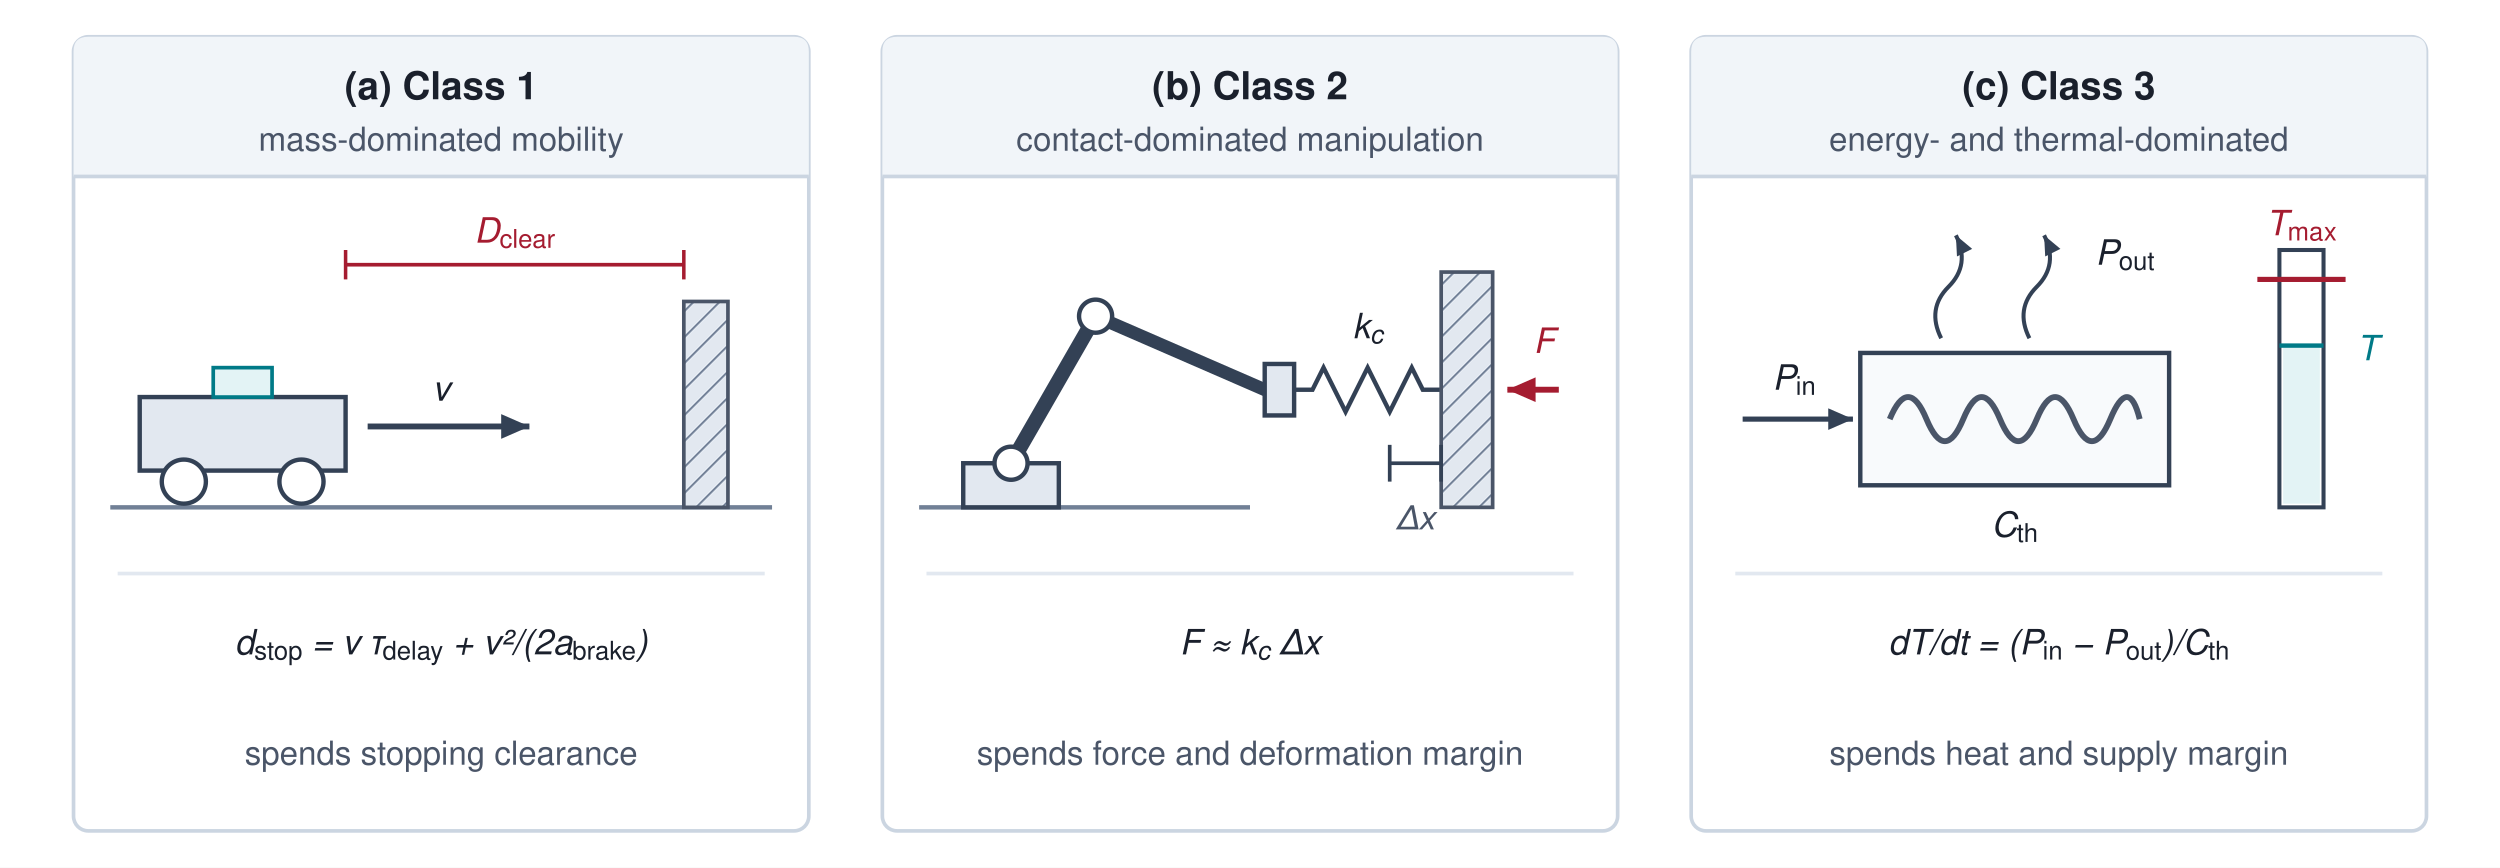
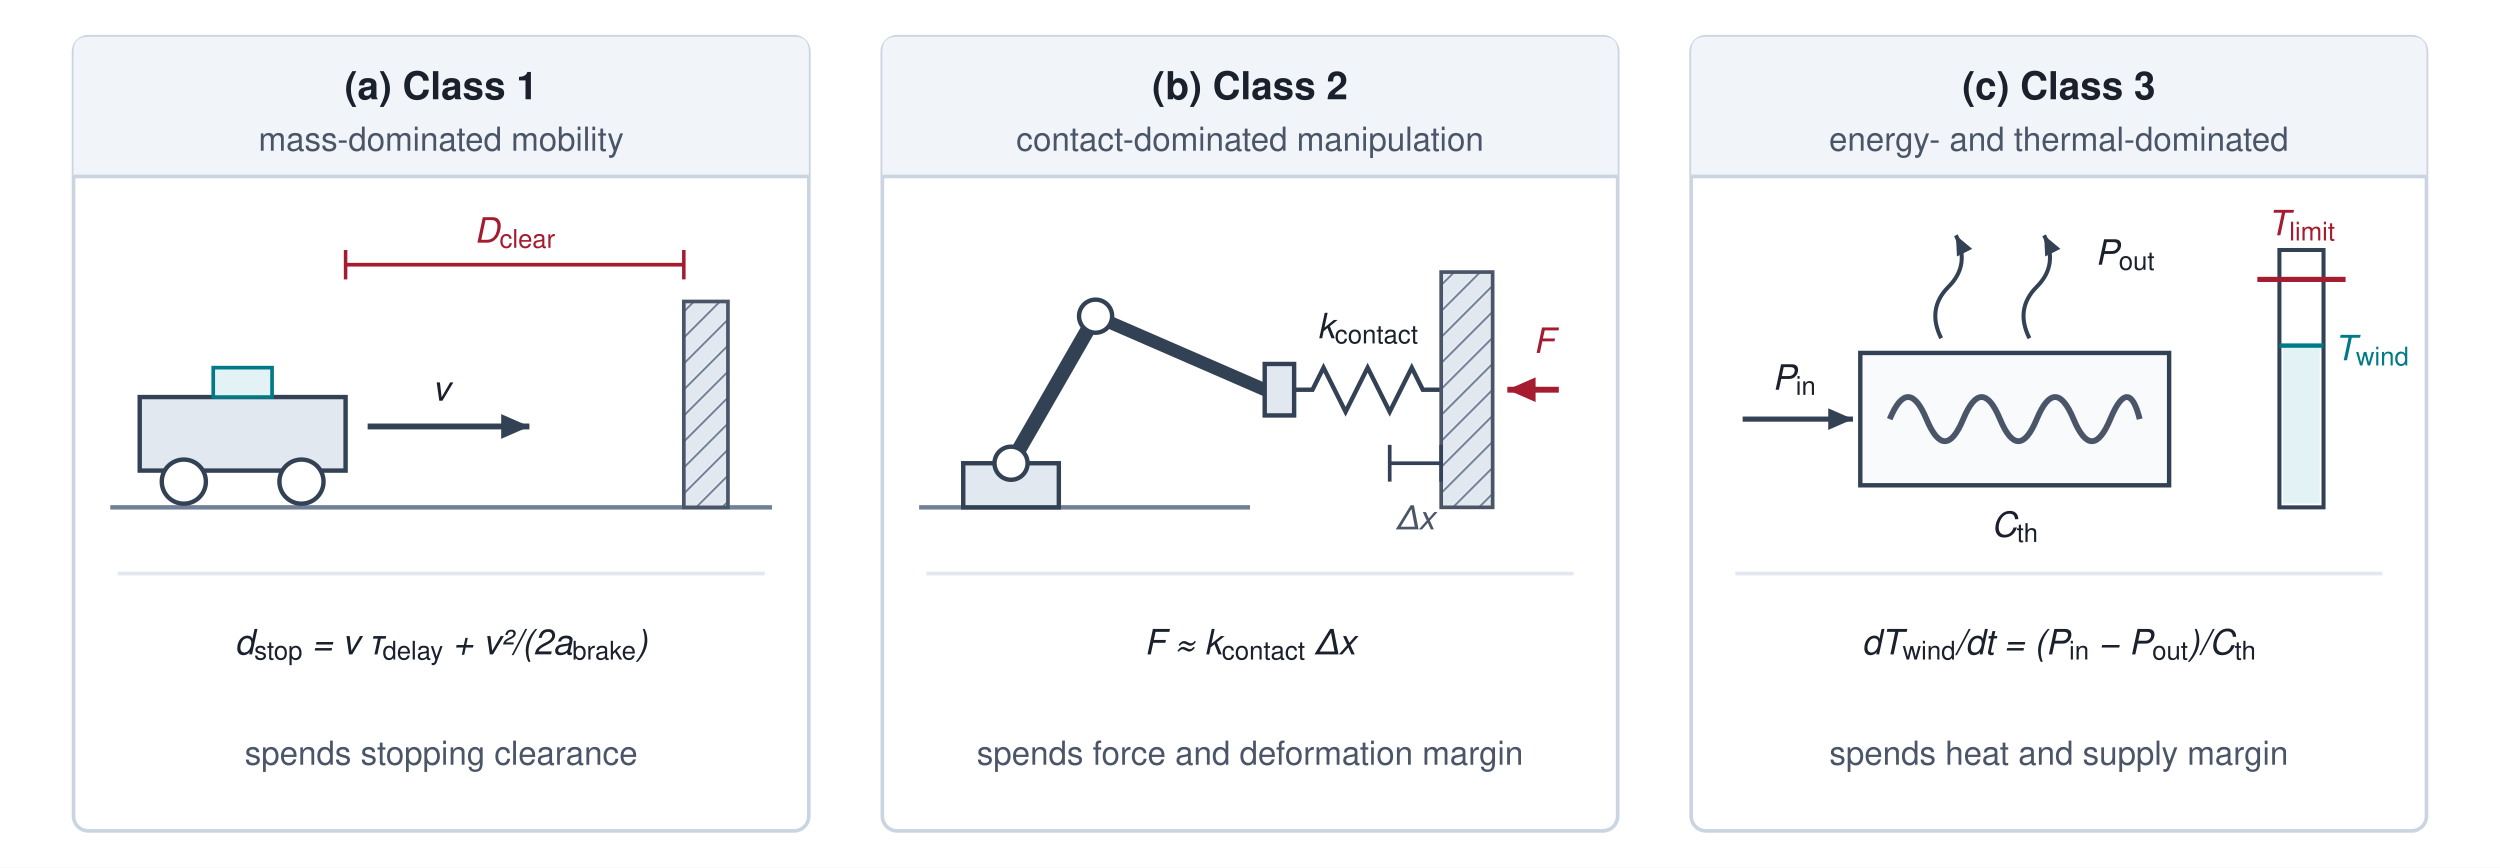
<svg xmlns="http://www.w3.org/2000/svg" viewBox="0 0 680 236" font-family="Helvetica Neue, Helvetica, Arial, sans-serif">
  <rect width="680" height="236" fill="#ffffff" />
  <defs>
    <marker id="arr-slate" viewBox="0 0 10 10" refX="8" refY="5" markerWidth="6" markerHeight="6" orient="auto-start-reverse">
      <path d="M 0 1.5 L 8 5 L 0 8.5 z" fill="#334155" />
    </marker>
    <marker id="arr-red" viewBox="0 0 10 10" refX="8" refY="5" markerWidth="6" markerHeight="6" orient="auto-start-reverse">
      <path d="M 0 1.5 L 8 5 L 0 8.5 z" fill="#A51C30" />
    </marker>
    <marker id="tick" viewBox="0 0 2 10" refX="1" refY="5" markerWidth="2" markerHeight="8" orient="auto">
      <rect x="0.4" y="0" width="1.2" height="10" fill="#A51C30" />
    </marker>
    <pattern id="hatch" width="5" height="5" patternUnits="userSpaceOnUse" patternTransform="rotate(45)">
      <rect width="5" height="5" fill="#E2E8F0" />
      <line x1="0" y1="0" x2="0" y2="5" stroke="#718096" stroke-width="1" />
    </pattern>
  </defs>
  <g transform="translate(20, 10)">
    <rect width="200" height="216" rx="4" fill="#ffffff" stroke="#CBD5E1" stroke-width="1" />
    <path d="M 0 4 Q 0 0 4 0 L 196 0 Q 200 0 200 4 L 200 38 L 0 38 Z" fill="#F1F5F9" />
    <line x1="0" y1="38" x2="200" y2="38" stroke="#CBD5E1" stroke-width="1" />
    <text x="100" y="17" font-size="10.5" font-weight="700" fill="#1A202C" text-anchor="middle">(a) Class 1</text>
    <text x="100" y="31" font-size="9" fill="#4A5568" text-anchor="middle">mass-dominated mobility</text>
    <line x1="10" y1="128" x2="190" y2="128" stroke="#718096" stroke-width="1.2" />
    <rect x="166" y="72" width="12" height="56" rx="0" fill="url(#hatch)" stroke="#4A5568" stroke-width="1" />
    <rect x="18" y="98" width="56" height="20" rx="0" fill="#E2E8F0" stroke="#334155" stroke-width="1.2" />
    <rect x="38" y="90" width="16" height="8" rx="0" fill="#E3F3F5" stroke="#007A87" stroke-width="1" />
    <circle cx="30" cy="121" r="6" fill="#ffffff" stroke="#334155" stroke-width="1.2" />
    <circle cx="62" cy="121" r="6" fill="#ffffff" stroke="#334155" stroke-width="1.2" />
    <line x1="80" y1="106" x2="124" y2="106" stroke="#334155" stroke-width="1.6" marker-end="url(#arr-slate)" />
    <text x="100" y="99" font-size="9.5" font-style="italic" fill="#1A202C" text-anchor="middle">v</text>
    <line x1="74" y1="62" x2="166" y2="62" stroke="#A51C30" stroke-width="1" marker-start="url(#tick)" marker-end="url(#tick)" />
    <text x="120" y="56" font-size="9.5" font-style="italic" fill="#A51C30" text-anchor="middle">D<tspan baseline-shift="sub" font-size="7" font-style="normal">clear</tspan>
    </text>
    <line x1="12" y1="146" x2="188" y2="146" stroke="#E2E8F0" stroke-width="1" />
    <text x="100" y="168" font-size="9.5" font-style="italic" fill="#1A202C" text-anchor="middle">d<tspan baseline-shift="sub" font-size="7" font-style="normal">stop</tspan> = v τ<tspan baseline-shift="sub" font-size="7" font-style="normal">delay</tspan> + v²/(2a<tspan baseline-shift="sub" font-size="7" font-style="normal">brake</tspan>)</text>
    <text x="100" y="198" font-size="9" fill="#4A5568" text-anchor="middle">spends stopping clearance</text>
  </g>
  <g transform="translate(240, 10)">
    <rect width="200" height="216" rx="4" fill="#ffffff" stroke="#CBD5E1" stroke-width="1" />
    <path d="M 0 4 Q 0 0 4 0 L 196 0 Q 200 0 200 4 L 200 38 L 0 38 Z" fill="#F1F5F9" />
    <line x1="0" y1="38" x2="200" y2="38" stroke="#CBD5E1" stroke-width="1" />
    <text x="100" y="17" font-size="10.5" font-weight="700" fill="#1A202C" text-anchor="middle">(b) Class 2</text>
    <text x="100" y="31" font-size="9" fill="#4A5568" text-anchor="middle">contact-dominated manipulation</text>
    <line x1="10" y1="128" x2="100" y2="128" stroke="#718096" stroke-width="1.2" />
    <rect x="22" y="116" width="26" height="12" rx="0" fill="#E2E8F0" stroke="#334155" stroke-width="1.2" />
    <line x1="35" y1="116" x2="58" y2="76" stroke="#334155" stroke-width="4" stroke-linecap="round" />
    <line x1="58" y1="76" x2="104" y2="96" stroke="#334155" stroke-width="3.5" stroke-linecap="round" />
    <circle cx="35" cy="116" r="4.5" fill="#ffffff" stroke="#334155" stroke-width="1.2" />
    <circle cx="58" cy="76" r="4.5" fill="#ffffff" stroke="#334155" stroke-width="1.2" />
    <rect x="104" y="89" width="8" height="14" rx="0" fill="#E2E8F0" stroke="#334155" stroke-width="1.2" />
    <polyline points="112,96 117,96 120,90 126,102 132,90 138,102 144,90 147,96 152,96" fill="none" stroke="#334155" stroke-width="1.2" />
-     <text x="132" y="82" font-size="9.5" font-style="italic" fill="#1A202C" text-anchor="middle">k<tspan baseline-shift="sub" font-size="7">c</tspan>
+     <text x="132" y="82" font-size="9.5" font-style="italic" fill="#1A202C" text-anchor="middle">k<tspan baseline-shift="sub" font-size="7" font-style="normal">contact</tspan>
    </text>
    <rect x="152" y="64" width="14" height="64" rx="0" fill="url(#hatch)" stroke="#4A5568" stroke-width="1" />
    <line x1="138" y1="116" x2="152" y2="116" stroke="#334155" stroke-width="1" />
    <line x1="138" y1="111" x2="138" y2="121" stroke="#334155" stroke-width="1" />
    <line x1="152" y1="111" x2="152" y2="121" stroke="#334155" stroke-width="1" />
    <text x="145" y="134" font-size="9" font-style="italic" fill="#4A5568" text-anchor="middle">Δx</text>
    <line x1="184" y1="96" x2="170" y2="96" stroke="#A51C30" stroke-width="1.6" marker-end="url(#arr-red)" />
    <text x="180" y="86" font-size="9.5" font-style="italic" fill="#A51C30" text-anchor="middle">F</text>
    <line x1="12" y1="146" x2="188" y2="146" stroke="#E2E8F0" stroke-width="1" />
-     <text x="100" y="168" font-size="9.5" font-style="italic" fill="#1A202C" text-anchor="middle">F ≈ k<tspan baseline-shift="sub" font-size="7">c</tspan> Δx</text>
+     <text x="100" y="168" font-size="9.5" font-style="italic" fill="#1A202C" text-anchor="middle">F ≈ k<tspan baseline-shift="sub" font-size="7" font-style="normal">contact</tspan> Δx</text>
    <text x="100" y="198" font-size="9" fill="#4A5568" text-anchor="middle">spends force and deformation margin</text>
  </g>
  <g transform="translate(460, 10)">
    <rect width="200" height="216" rx="4" fill="#ffffff" stroke="#CBD5E1" stroke-width="1" />
    <path d="M 0 4 Q 0 0 4 0 L 196 0 Q 200 0 200 4 L 200 38 L 0 38 Z" fill="#F1F5F9" />
    <line x1="0" y1="38" x2="200" y2="38" stroke="#CBD5E1" stroke-width="1" />
    <text x="100" y="17" font-size="10.5" font-weight="700" fill="#1A202C" text-anchor="middle">(c) Class 3</text>
    <text x="100" y="31" font-size="9" fill="#4A5568" text-anchor="middle">energy- and thermal-dominated</text>
    <line x1="14" y1="104" x2="44" y2="104" stroke="#334155" stroke-width="1.4" marker-end="url(#arr-slate)" />
    <text x="28" y="96" font-size="9.5" font-style="italic" fill="#1A202C" text-anchor="middle">P<tspan baseline-shift="sub" font-size="7" font-style="normal">in</tspan>
    </text>
    <rect x="46" y="86" width="84" height="36" rx="0" fill="#F8FAFC" stroke="#334155" stroke-width="1.2" />
    <path d="M 54 104 Q 59 92 64 104 Q 69 116 74 104 Q 79 92 84 104 Q 89 116 94 104 Q 99 92 104 104 Q 109 116 114 104 Q 119 92 122 104" fill="none" stroke="#4A5568" stroke-width="1.6" />
    <text x="88" y="136" font-size="9.5" font-style="italic" fill="#1A202C" text-anchor="middle">C<tspan baseline-shift="sub" font-size="7" font-style="normal">th</tspan>
    </text>
    <path d="M 68 82 Q 64 74 70 68 Q 76 62 72 54" fill="none" stroke="#334155" stroke-width="1.1" marker-end="url(#arr-slate)" />
    <path d="M 92 82 Q 88 74 94 68 Q 100 62 96 54" fill="none" stroke="#334155" stroke-width="1.1" marker-end="url(#arr-slate)" />
    <text x="118" y="62" font-size="9.5" font-style="italic" fill="#1A202C" text-anchor="middle">P<tspan baseline-shift="sub" font-size="7" font-style="normal">out</tspan>
    </text>
    <rect x="160" y="58" width="12" height="70" rx="0" fill="#ffffff" stroke="#334155" stroke-width="1.1" />
    <rect x="161" y="84" width="10" height="43" fill="#E3F3F5" />
    <line x1="160" y1="84" x2="172" y2="84" stroke="#007A87" stroke-width="1.2" />
    <line x1="154" y1="66" x2="178" y2="66" stroke="#A51C30" stroke-width="1.4" />
-     <text x="166" y="54" font-size="9.5" font-style="italic" fill="#A51C30" text-anchor="middle">T<tspan baseline-shift="sub" font-size="7" font-style="normal">max</tspan>
+     <text x="166" y="54" font-size="9.5" font-style="italic" fill="#A51C30" text-anchor="middle">T<tspan baseline-shift="sub" font-size="7" font-style="normal">limit</tspan>
    </text>
-     <text x="184" y="88" font-size="9.5" font-style="italic" fill="#007A87" text-anchor="middle">T</text>
+     <text x="175" y="88" font-size="9.5" font-style="italic" fill="#007A87" text-anchor="start">T<tspan baseline-shift="sub" font-size="7" font-style="normal">wind</tspan>
+     </text>
    <line x1="12" y1="146" x2="188" y2="146" stroke="#E2E8F0" stroke-width="1" />
-     <text x="100" y="168" font-size="9.5" font-style="italic" fill="#1A202C" text-anchor="middle">dT/dt = (P<tspan baseline-shift="sub" font-size="7" font-style="normal">in</tspan> − P<tspan baseline-shift="sub" font-size="7" font-style="normal">out</tspan>)/C<tspan baseline-shift="sub" font-size="7" font-style="normal">th</tspan>
+     <text x="100" y="168" font-size="9.5" font-style="italic" fill="#1A202C" text-anchor="middle">dT<tspan baseline-shift="sub" font-size="7" font-style="normal">wind</tspan>/dt = (P<tspan baseline-shift="sub" font-size="7" font-style="normal">in</tspan> − P<tspan baseline-shift="sub" font-size="7" font-style="normal">out</tspan>)/C<tspan baseline-shift="sub" font-size="7" font-style="normal">th</tspan>
    </text>
    <text x="100" y="198" font-size="9" fill="#4A5568" text-anchor="middle">spends heat and supply margin</text>
  </g>
</svg>
